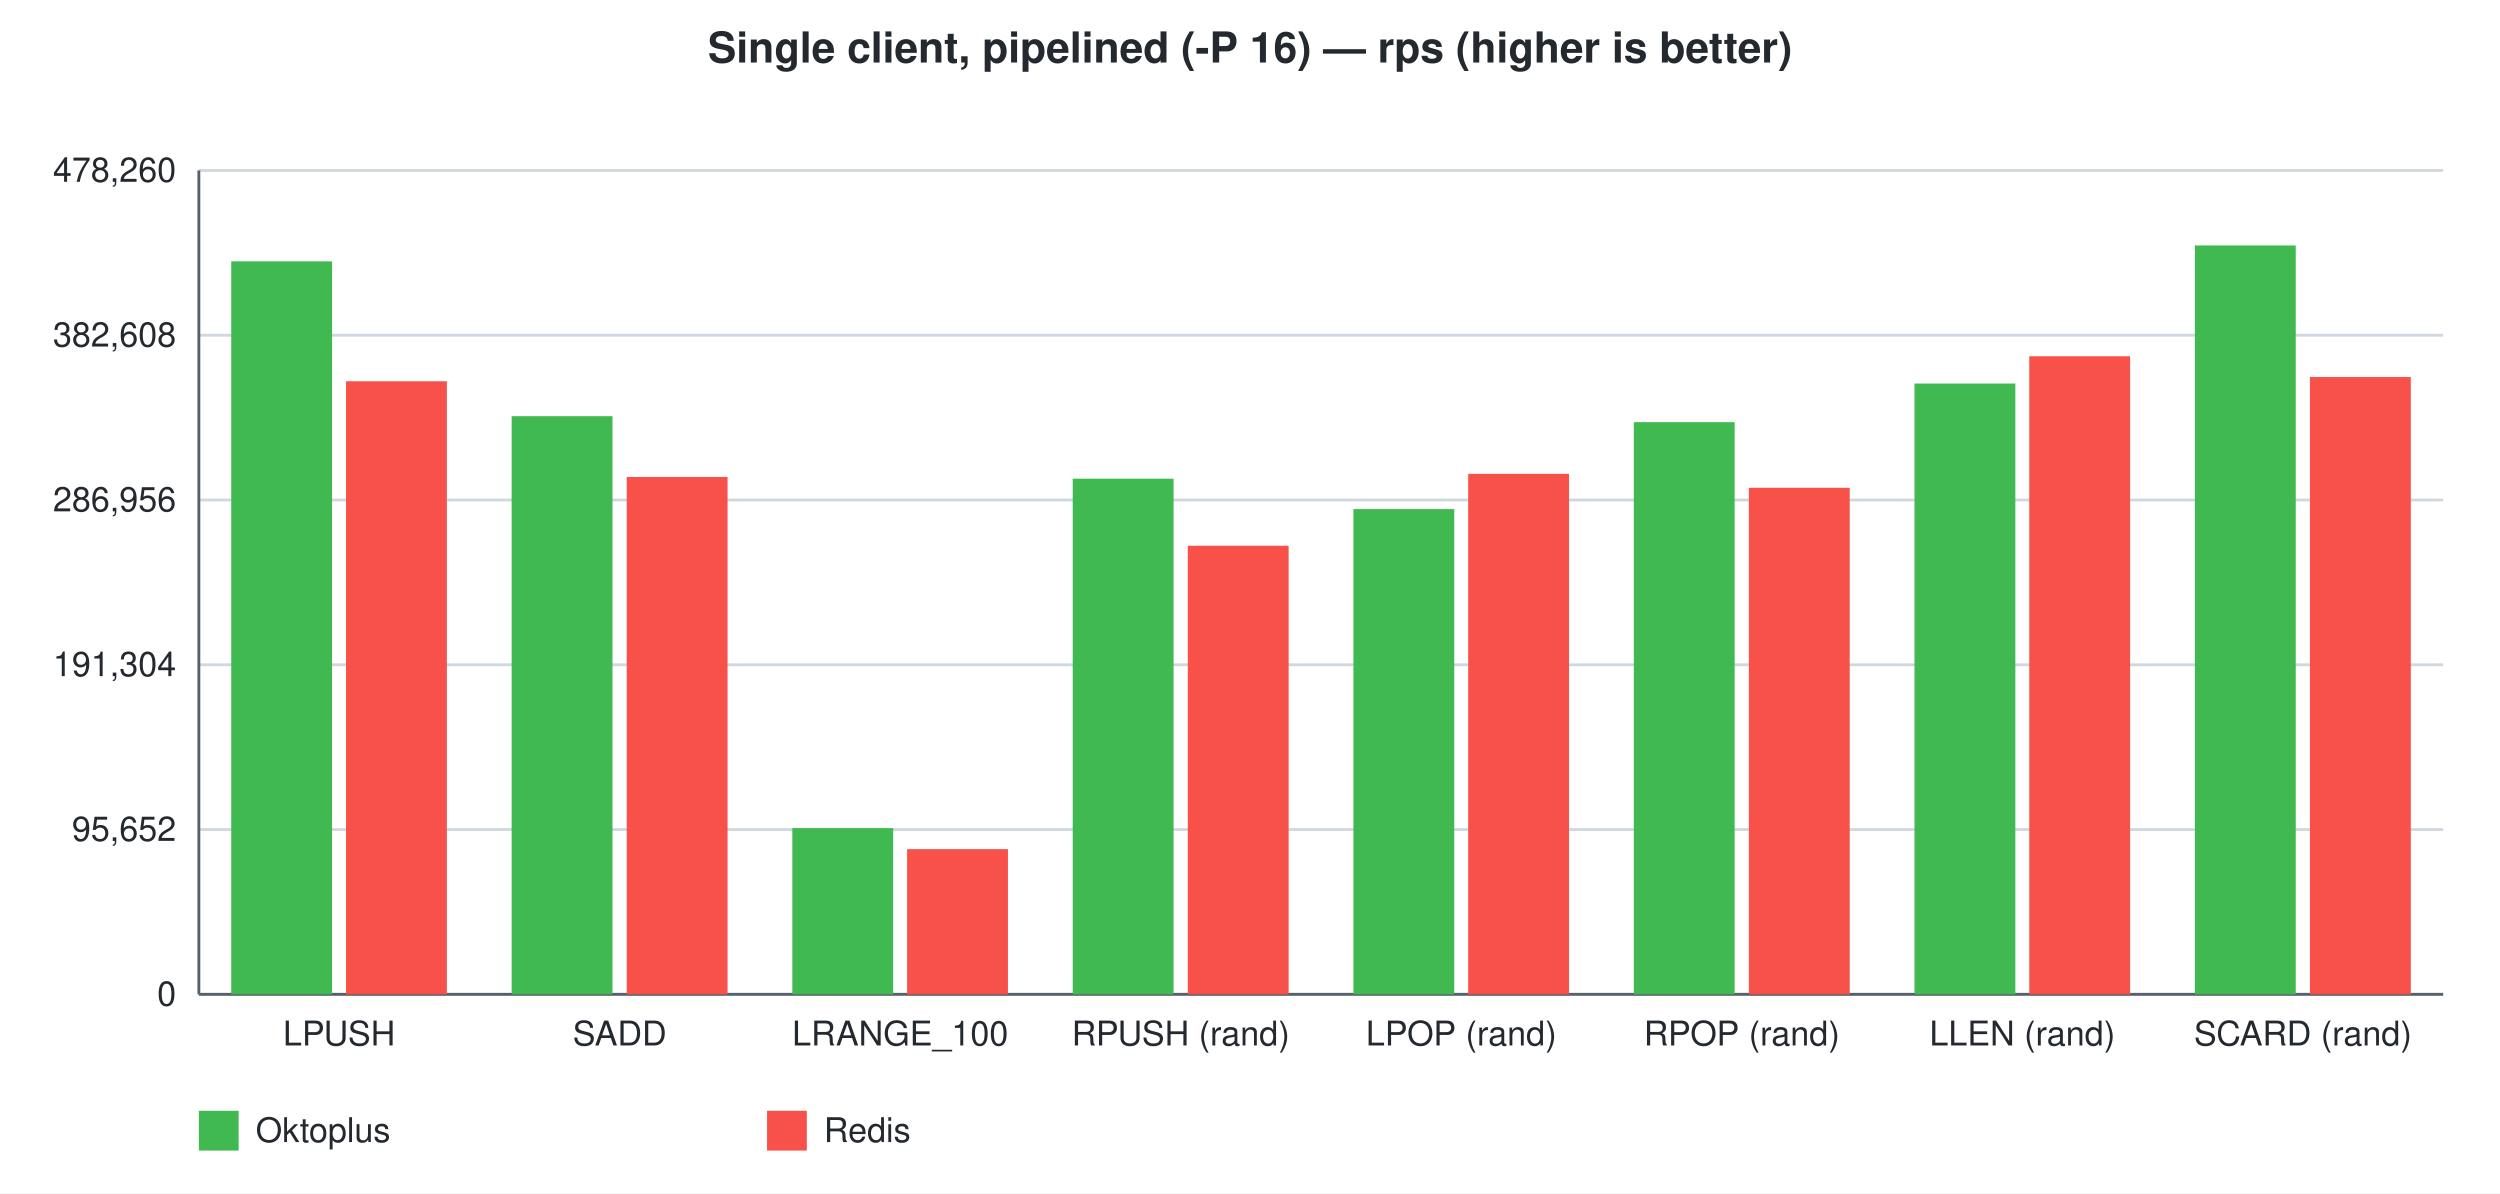
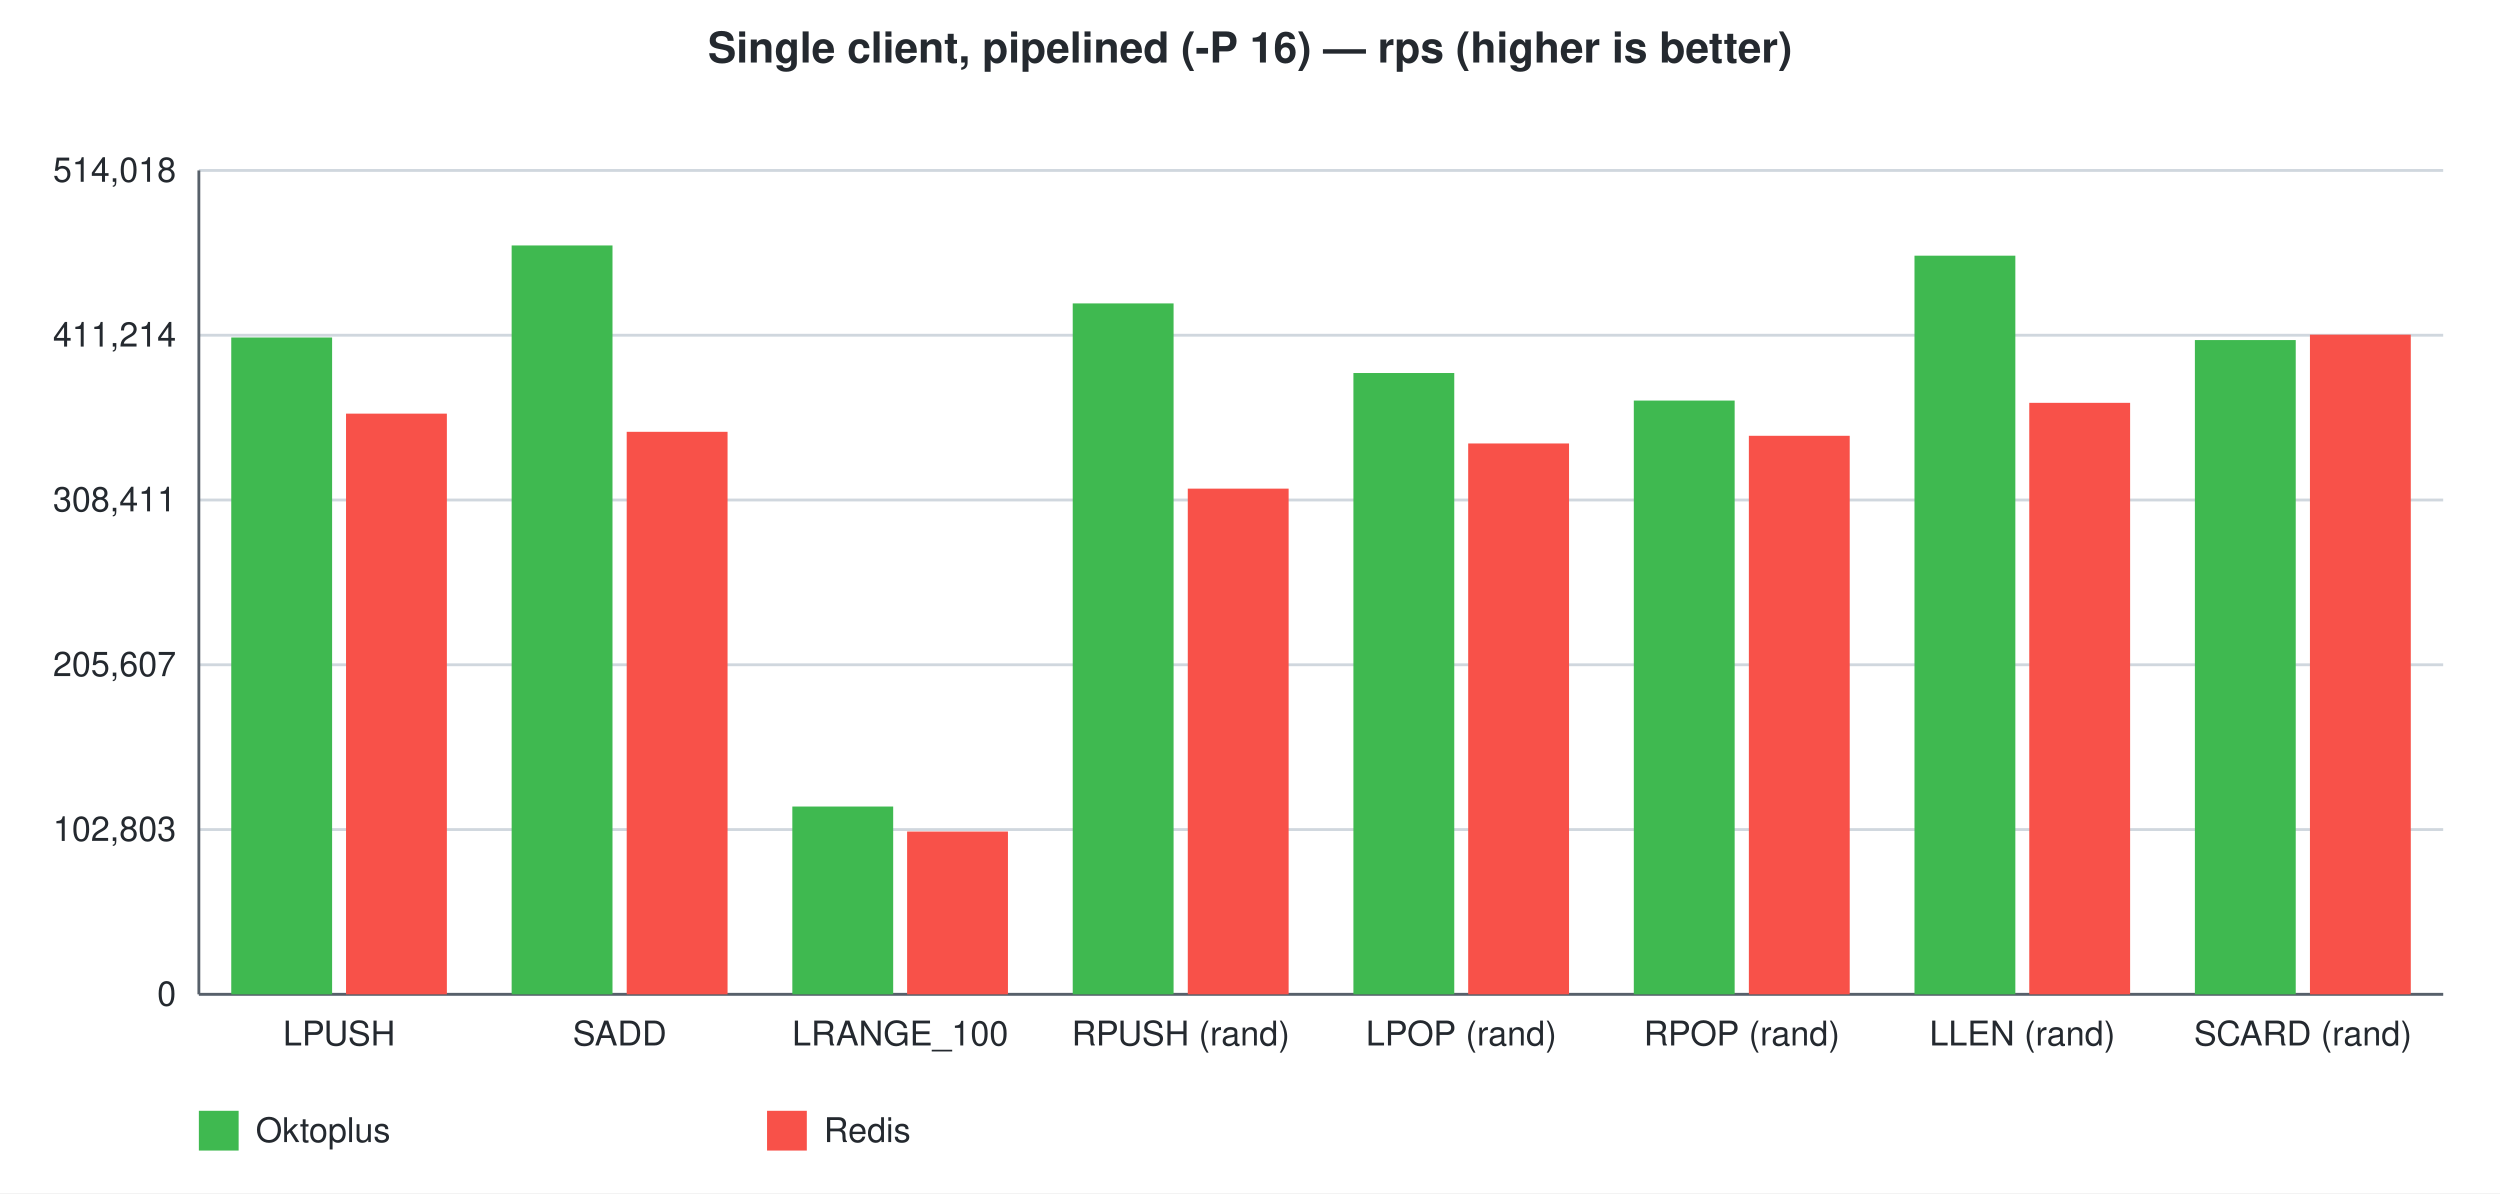
<svg xmlns="http://www.w3.org/2000/svg" width="880" height="420" viewBox="0 0 880 420" font-family="-apple-system, Segoe UI, Helvetica, Arial, sans-serif" font-size="12">
  <rect width="880" height="420" fill="#ffffff" />
  <text x="440.0" y="22" text-anchor="middle" fill="#24292f" font-size="15" font-weight="600">Single client, pipelined (-P 16) — rps (higher is better)</text>
  <line x1="70" y1="350.0" x2="860" y2="350.0" stroke="#d0d7de" stroke-width="1" />
  <text x="62" y="354.0" text-anchor="end" fill="#24292f">0</text>
  <line x1="70" y1="292.0" x2="860" y2="292.0" stroke="#d0d7de" stroke-width="1" />
-   <text x="62" y="296.0" text-anchor="end" fill="#24292f">95,652</text>
+   <text x="62" y="296.0" text-anchor="end" fill="#24292f">102,803</text>
  <line x1="70" y1="234.0" x2="860" y2="234.0" stroke="#d0d7de" stroke-width="1" />
-   <text x="62" y="238.0" text-anchor="end" fill="#24292f">191,304</text>
+   <text x="62" y="238.0" text-anchor="end" fill="#24292f">205,607</text>
  <line x1="70" y1="176.0" x2="860" y2="176.0" stroke="#d0d7de" stroke-width="1" />
-   <text x="62" y="180.0" text-anchor="end" fill="#24292f">286,956</text>
+   <text x="62" y="180.0" text-anchor="end" fill="#24292f">308,411</text>
  <line x1="70" y1="118" x2="860" y2="118" stroke="#d0d7de" stroke-width="1" />
-   <text x="62" y="122" text-anchor="end" fill="#24292f">382,608</text>
-   <line x1="70" y1="60.0" x2="860" y2="60.0" stroke="#d0d7de" stroke-width="1" />
-   <text x="62" y="64.0" text-anchor="end" fill="#24292f">478,260</text>
+   <text x="62" y="122" text-anchor="end" fill="#24292f">411,214</text>
+   <line x1="70" y1="60" x2="860" y2="60" stroke="#d0d7de" stroke-width="1" />
+   <text x="62" y="64" text-anchor="end" fill="#24292f">514,018</text>
  <line x1="70" y1="60" x2="70" y2="350" stroke="#57606a" stroke-width="1" />
  <line x1="70" y1="350" x2="860" y2="350" stroke="#57606a" stroke-width="1" />
  <text x="119.375" y="368" text-anchor="middle" fill="#24292f">LPUSH</text>
-   <rect x="81.4" y="92.0" width="35.5" height="258.0" fill="#3fb950" />
-   <rect x="121.8" y="134.2" width="35.5" height="215.8" fill="#f85149" />
+   <rect x="81.4" y="118.8" width="35.5" height="231.2" fill="#3fb950" />
+   <rect x="121.8" y="145.6" width="35.5" height="204.4" fill="#f85149" />
  <text x="218.125" y="368" text-anchor="middle" fill="#24292f">SADD</text>
-   <rect x="180.1" y="146.5" width="35.5" height="203.5" fill="#3fb950" />
-   <rect x="220.6" y="167.9" width="35.5" height="182.1" fill="#f85149" />
+   <rect x="180.1" y="86.4" width="35.5" height="263.6" fill="#3fb950" />
+   <rect x="220.6" y="152.0" width="35.5" height="198.0" fill="#f85149" />
  <text x="316.875" y="368" text-anchor="middle" fill="#24292f">LRANGE_100</text>
-   <rect x="278.9" y="291.5" width="35.5" height="58.5" fill="#3fb950" />
-   <rect x="319.3" y="298.9" width="35.5" height="51.1" fill="#f85149" />
+   <rect x="278.9" y="283.9" width="35.5" height="66.1" fill="#3fb950" />
+   <rect x="319.3" y="292.7" width="35.5" height="57.3" fill="#f85149" />
  <text x="415.625" y="368" text-anchor="middle" fill="#24292f">RPUSH (rand)</text>
-   <rect x="377.6" y="168.5" width="35.5" height="181.5" fill="#3fb950" />
-   <rect x="418.1" y="192.1" width="35.5" height="157.9" fill="#f85149" />
+   <rect x="377.6" y="106.8" width="35.5" height="243.2" fill="#3fb950" />
+   <rect x="418.1" y="172.0" width="35.5" height="178.0" fill="#f85149" />
  <text x="514.375" y="368" text-anchor="middle" fill="#24292f">LPOP (rand)</text>
-   <rect x="476.4" y="179.2" width="35.5" height="170.8" fill="#3fb950" />
-   <rect x="516.8" y="166.8" width="35.5" height="183.2" fill="#f85149" />
+   <rect x="476.4" y="131.3" width="35.5" height="218.7" fill="#3fb950" />
+   <rect x="516.8" y="156.1" width="35.5" height="193.9" fill="#f85149" />
  <text x="613.125" y="368" text-anchor="middle" fill="#24292f">RPOP (rand)</text>
-   <rect x="575.1" y="148.6" width="35.5" height="201.4" fill="#3fb950" />
-   <rect x="615.6" y="171.7" width="35.5" height="178.3" fill="#f85149" />
+   <rect x="575.1" y="141.0" width="35.5" height="209.0" fill="#3fb950" />
+   <rect x="615.6" y="153.4" width="35.5" height="196.6" fill="#f85149" />
  <text x="711.875" y="368" text-anchor="middle" fill="#24292f">LLEN (rand)</text>
-   <rect x="673.9" y="135.0" width="35.5" height="215.0" fill="#3fb950" />
-   <rect x="714.3" y="125.4" width="35.5" height="224.6" fill="#f85149" />
+   <rect x="673.9" y="90.0" width="35.5" height="260.0" fill="#3fb950" />
+   <rect x="714.3" y="141.8" width="35.5" height="208.2" fill="#f85149" />
  <text x="810.625" y="368" text-anchor="middle" fill="#24292f">SCARD (rand)</text>
-   <rect x="772.6" y="86.4" width="35.5" height="263.6" fill="#3fb950" />
-   <rect x="813.1" y="132.7" width="35.5" height="217.3" fill="#f85149" />
+   <rect x="772.6" y="119.7" width="35.5" height="230.3" fill="#3fb950" />
+   <rect x="813.1" y="117.8" width="35.5" height="232.2" fill="#f85149" />
  <rect x="70" y="391" width="14" height="14" fill="#3fb950" />
  <text x="90" y="402" fill="#24292f">Oktoplus</text>
  <rect x="270" y="391" width="14" height="14" fill="#f85149" />
  <text x="290" y="402" fill="#24292f">Redis</text>
</svg>
